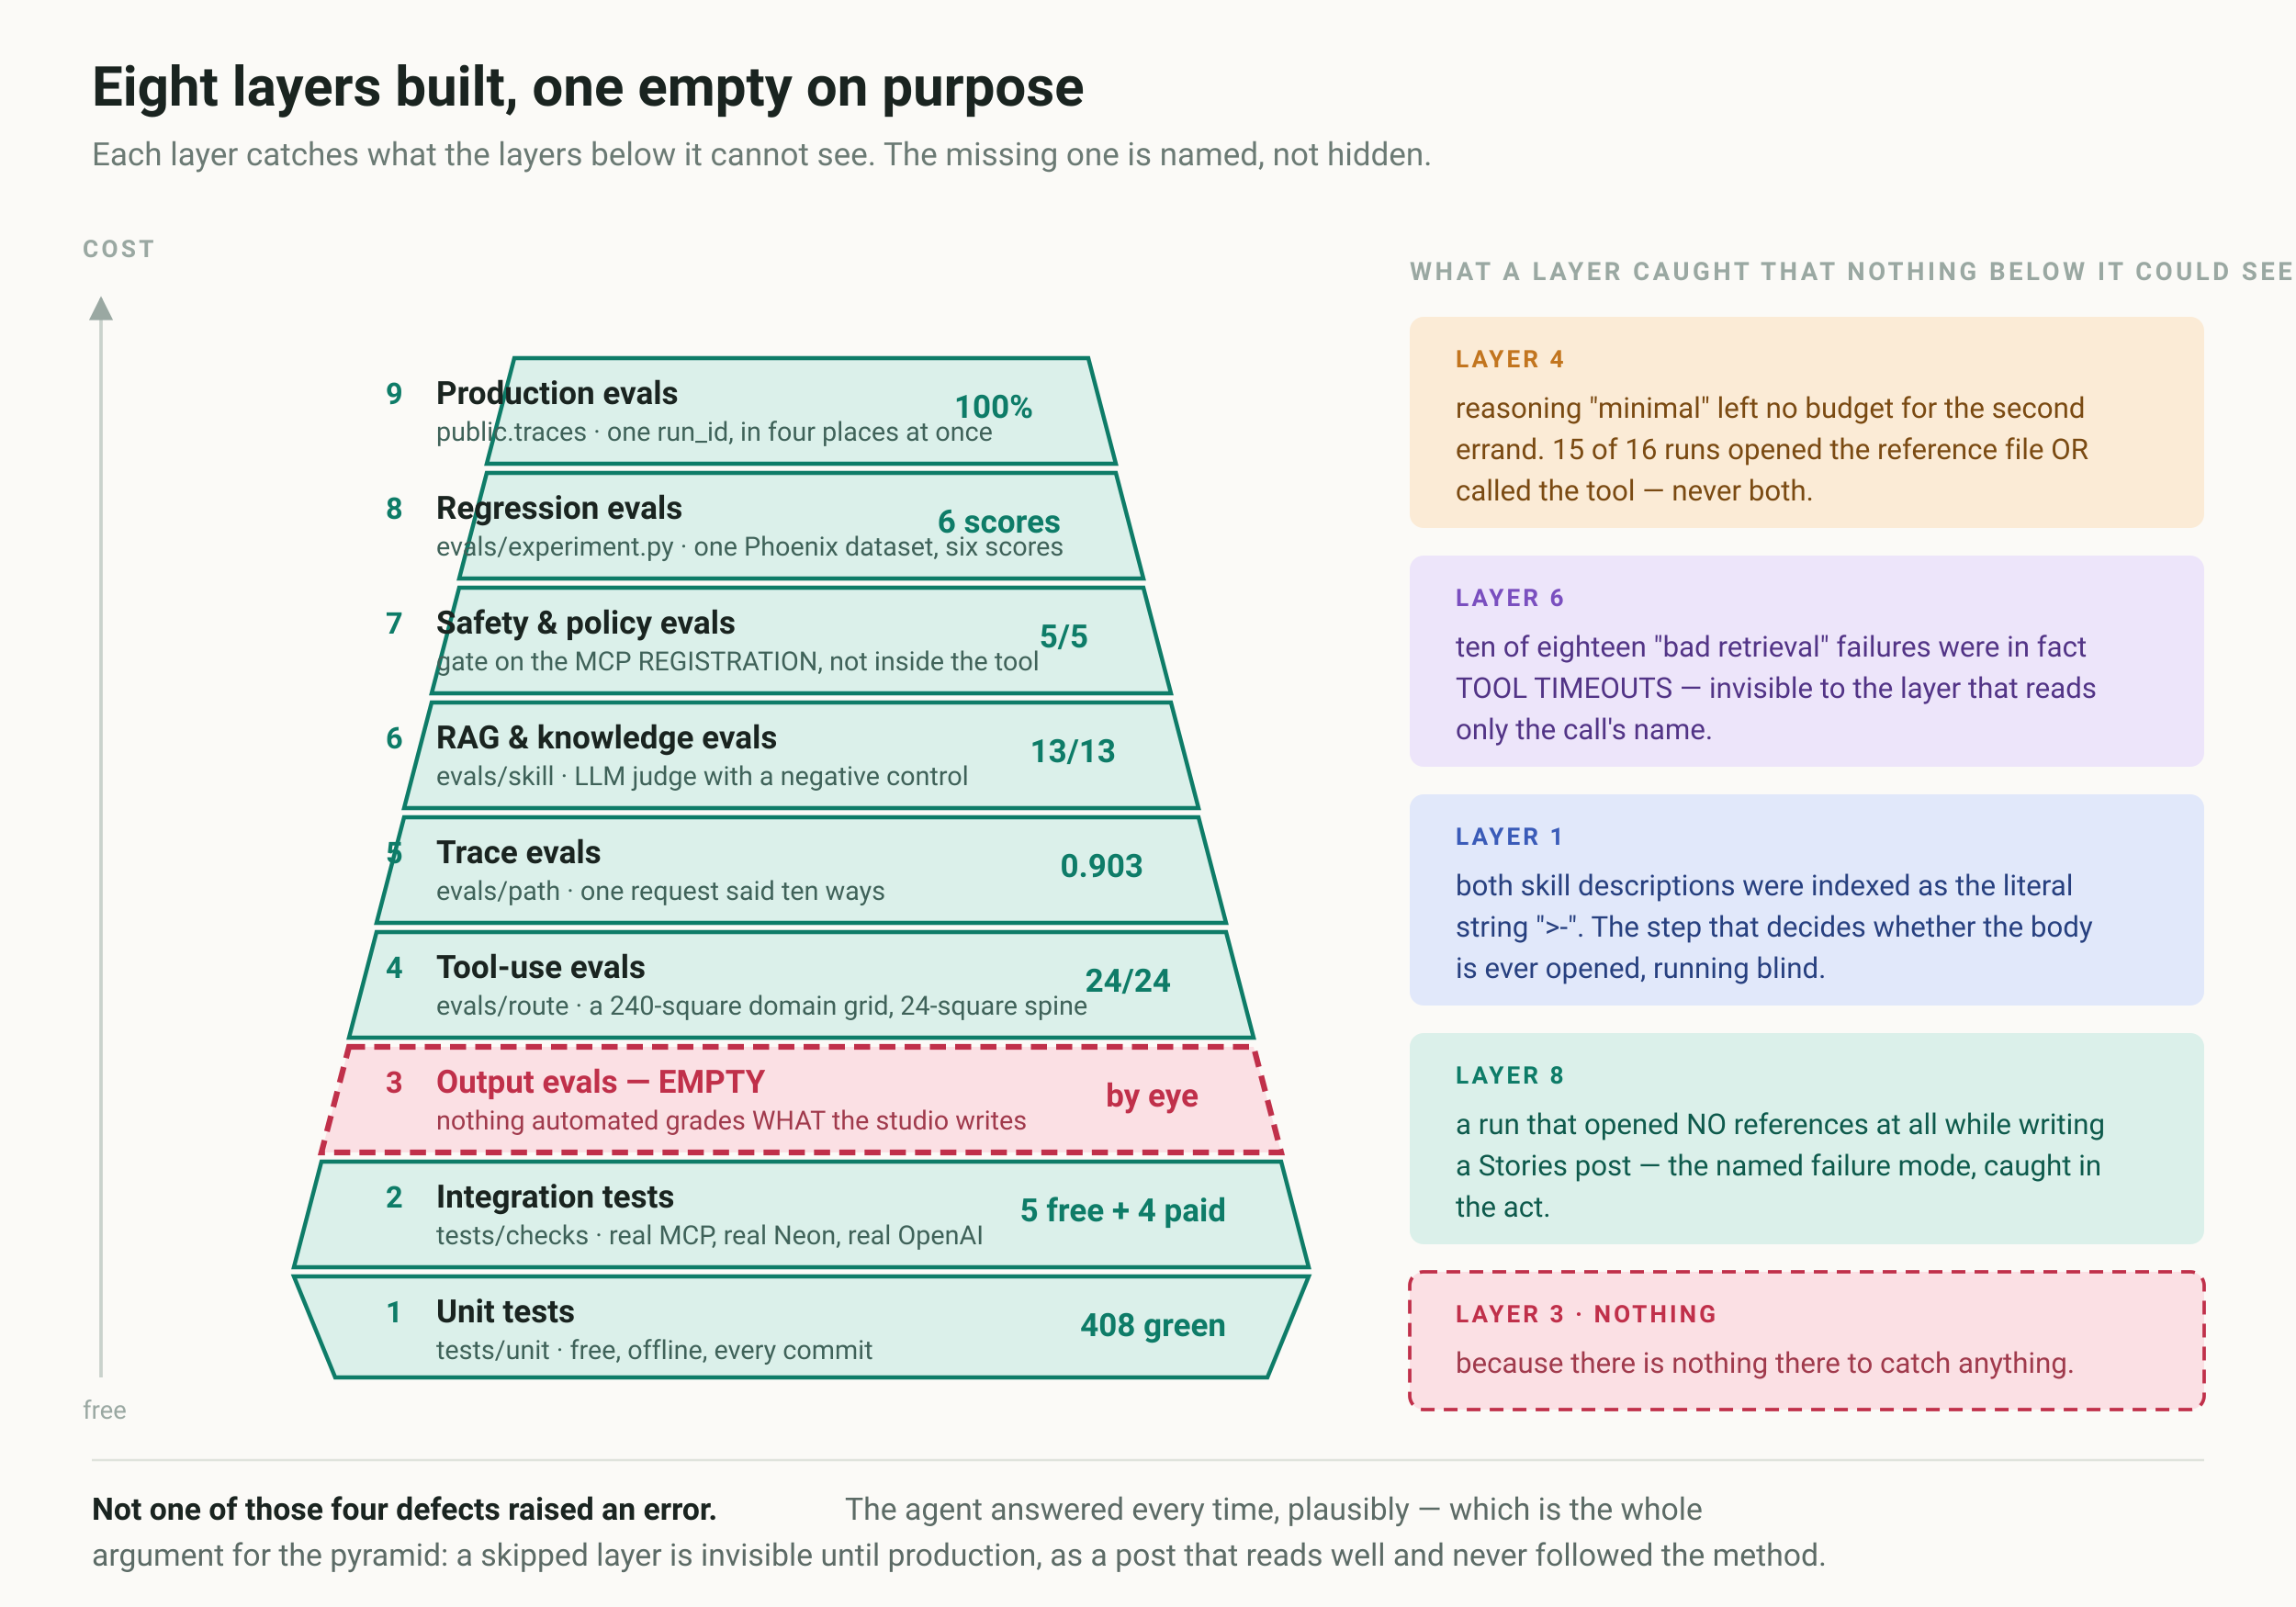
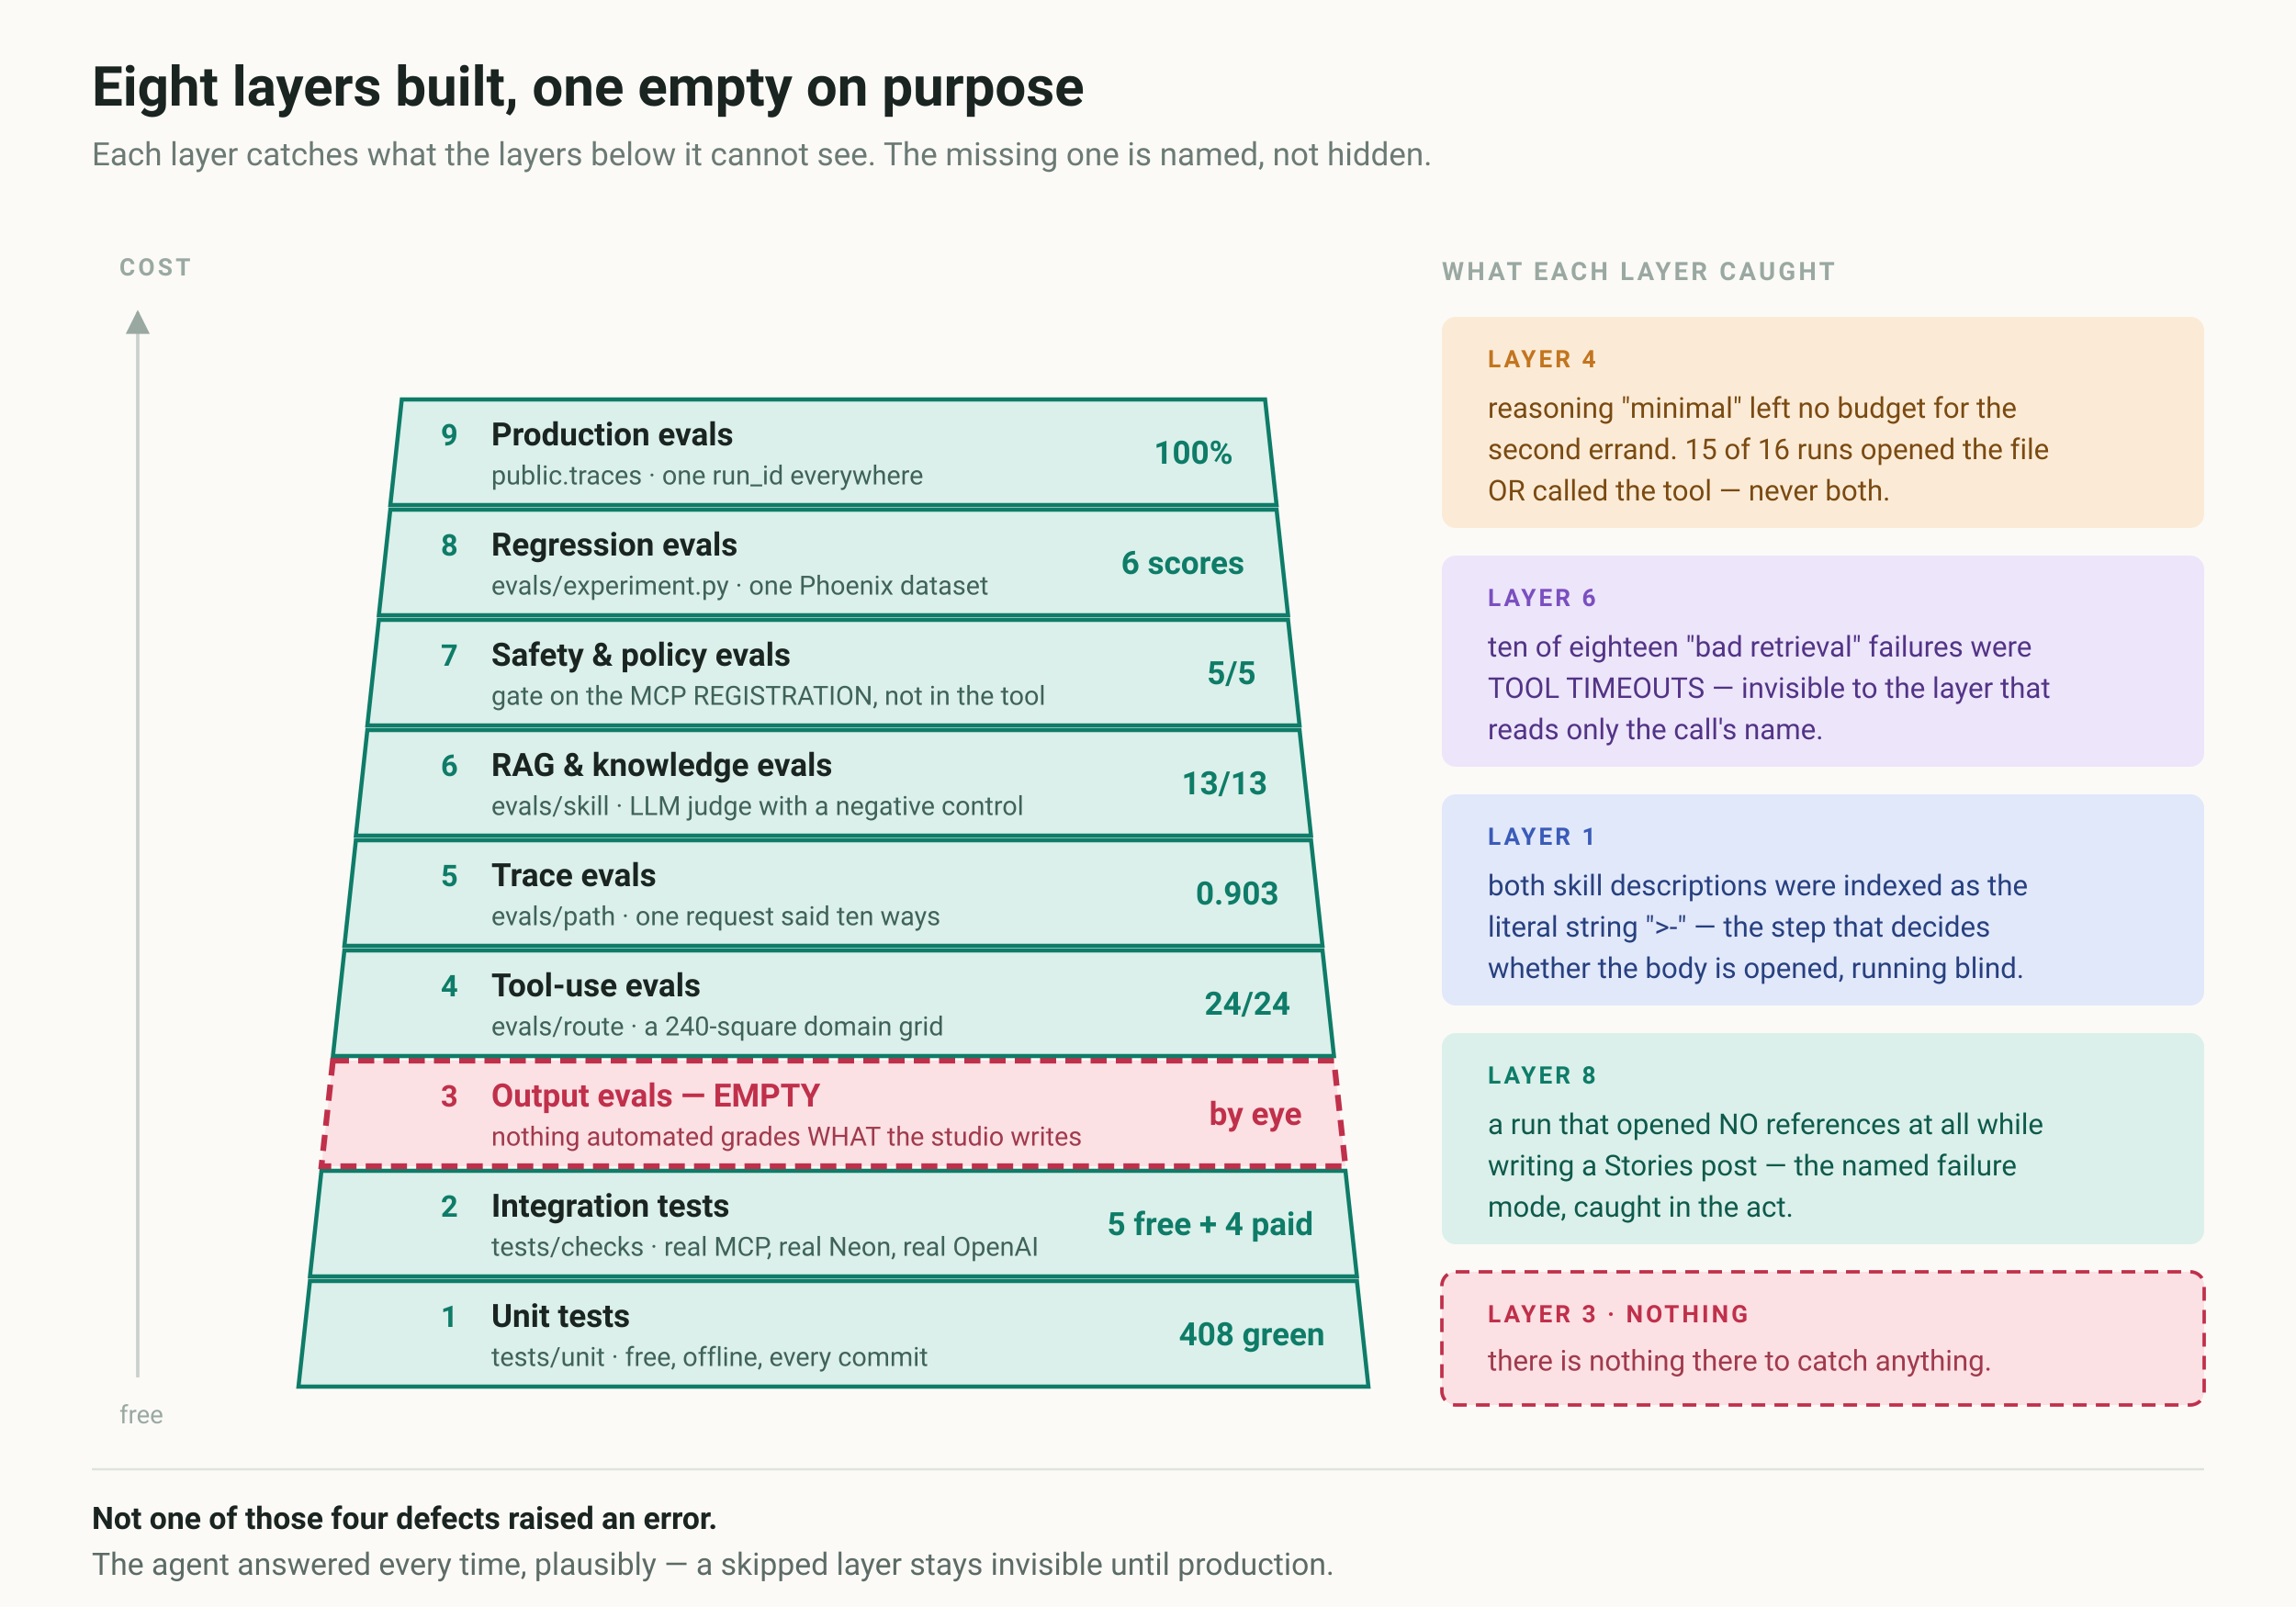
<svg xmlns="http://www.w3.org/2000/svg" viewBox="0 0 1000 700" width="1000" height="700" font-family="system-ui, -apple-system, Segoe UI, Roboto, Helvetica, Arial, sans-serif" role="img" aria-labelledby="t3 d3">
  <defs>
    <marker id="c1" viewBox="0 0 10 10" refX="9" refY="5" markerWidth="7" markerHeight="7" orient="auto-start-reverse">
      <path d="M0,0 L10,5 L0,10 z" fill="#9AA8A2" />
    </marker>
  </defs>
  <rect width="1000" height="700" fill="#FBFAF7" />
  <text x="40" y="46" font-size="24" font-weight="700" fill="#1A2420">Eight layers built, one empty on purpose</text>
  <text x="40" y="72" font-size="14" fill="#6B7A74">Each layer catches what the layers below it cannot see. The missing one is named, not hidden.</text>
-   <text x="36" y="112" font-size="10.5" font-weight="700" fill="#9AA8A2" letter-spacing="1.3">COST</text>
-   <path d="M44,600 L44,130" stroke="#C9D2CC" stroke-width="1.5" fill="none" marker-end="url(#c1)" />
-   <text x="36" y="618" font-size="11" fill="#9AA8A2">free</text>
-   <polygon points="128,556 570,556 552,600 146,600" fill="#DBF0EA" stroke="#0E7C68" stroke-width="1.8" />
-   <text x="168" y="576" font-size="13" font-weight="700" fill="#0E7C68">1</text>
-   <text x="190" y="576" font-size="14" font-weight="600" fill="#1A2420">Unit tests</text>
-   <text x="190" y="592" font-size="11.5" fill="#3F6259">tests/unit · free, offline, every commit</text>
-   <text x="534" y="582" font-size="14" font-weight="700" fill="#0E7C68" text-anchor="end">408 green</text>
-   <polygon points="140,506 558,506 570,552 128,552" fill="#DBF0EA" stroke="#0E7C68" stroke-width="1.8" />
-   <text x="168" y="526" font-size="13" font-weight="700" fill="#0E7C68">2</text>
-   <text x="190" y="526" font-size="14" font-weight="600" fill="#1A2420">Integration tests</text>
-   <text x="190" y="542" font-size="11.5" fill="#3F6259">tests/checks · real MCP, real Neon, real OpenAI</text>
-   <text x="534" y="532" font-size="14" font-weight="700" fill="#0E7C68" text-anchor="end">5 free + 4 paid</text>
-   <polygon points="152,456 546,456 558,502 140,502" fill="#FBE0E4" stroke="#C0304A" stroke-width="2.5" stroke-dasharray="7 4" />
-   <text x="168" y="476" font-size="13" font-weight="700" fill="#C0304A">3</text>
-   <text x="190" y="476" font-size="14" font-weight="700" fill="#C0304A">Output evals — EMPTY</text>
-   <text x="190" y="492" font-size="11.5" fill="#A03A4C">nothing automated grades WHAT the studio writes</text>
-   <text x="522" y="482" font-size="14" font-weight="700" fill="#C0304A" text-anchor="end">by eye</text>
-   <polygon points="164,406 534,406 546,452 152,452" fill="#DBF0EA" stroke="#0E7C68" stroke-width="1.8" />
-   <text x="168" y="426" font-size="13" font-weight="700" fill="#0E7C68">4</text>
-   <text x="190" y="426" font-size="14" font-weight="600" fill="#1A2420">Tool-use evals</text>
-   <text x="190" y="442" font-size="11.5" fill="#3F6259">evals/route · a 240-square domain grid, 24-square spine</text>
-   <text x="510" y="432" font-size="14" font-weight="700" fill="#0E7C68" text-anchor="end">24/24</text>
-   <polygon points="176,356 522,356 534,402 164,402" fill="#DBF0EA" stroke="#0E7C68" stroke-width="1.8" />
-   <text x="168" y="376" font-size="13" font-weight="700" fill="#0E7C68">5</text>
-   <text x="190" y="376" font-size="14" font-weight="600" fill="#1A2420">Trace evals</text>
-   <text x="190" y="392" font-size="11.5" fill="#3F6259">evals/path · one request said ten ways</text>
-   <text x="498" y="382" font-size="14" font-weight="700" fill="#0E7C68" text-anchor="end">0.903</text>
-   <polygon points="188,306 510,306 522,352 176,352" fill="#DBF0EA" stroke="#0E7C68" stroke-width="1.8" />
-   <text x="168" y="326" font-size="13" font-weight="700" fill="#0E7C68">6</text>
-   <text x="190" y="326" font-size="14" font-weight="600" fill="#1A2420">RAG &amp; knowledge evals</text>
-   <text x="190" y="342" font-size="11.5" fill="#3F6259">evals/skill · LLM judge with a negative control</text>
-   <text x="486" y="332" font-size="14" font-weight="700" fill="#0E7C68" text-anchor="end">13/13</text>
-   <polygon points="200,256 498,256 510,302 188,302" fill="#DBF0EA" stroke="#0E7C68" stroke-width="1.8" />
-   <text x="168" y="276" font-size="13" font-weight="700" fill="#0E7C68">7</text>
-   <text x="190" y="276" font-size="14" font-weight="600" fill="#1A2420">Safety &amp; policy evals</text>
-   <text x="190" y="292" font-size="11.5" fill="#3F6259">gate on the MCP REGISTRATION, not inside the tool</text>
-   <text x="474" y="282" font-size="14" font-weight="700" fill="#0E7C68" text-anchor="end">5/5</text>
-   <polygon points="212,206 486,206 498,252 200,252" fill="#DBF0EA" stroke="#0E7C68" stroke-width="1.8" />
-   <text x="168" y="226" font-size="13" font-weight="700" fill="#0E7C68">8</text>
-   <text x="190" y="226" font-size="14" font-weight="600" fill="#1A2420">Regression evals</text>
-   <text x="190" y="242" font-size="11.5" fill="#3F6259">evals/experiment.py · one Phoenix dataset, six scores</text>
-   <text x="462" y="232" font-size="14" font-weight="700" fill="#0E7C68" text-anchor="end">6 scores</text>
-   <polygon points="224,156 474,156 486,202 212,202" fill="#DBF0EA" stroke="#0E7C68" stroke-width="1.8" />
-   <text x="168" y="176" font-size="13" font-weight="700" fill="#0E7C68">9</text>
-   <text x="190" y="176" font-size="14" font-weight="600" fill="#1A2420">Production evals</text>
-   <text x="190" y="192" font-size="11.5" fill="#3F6259">public.traces · one run_id, in four places at once</text>
-   <text x="450" y="182" font-size="14" font-weight="700" fill="#0E7C68" text-anchor="end">100%</text>
-   <text x="614" y="122" font-size="11" font-weight="700" fill="#9AA8A2" letter-spacing="1.4">WHAT A LAYER CAUGHT THAT NOTHING BELOW IT COULD SEE</text>
-   <rect x="614" y="138" width="346" height="92" rx="6" fill="#FBEBD6" />
-   <text x="634" y="160" font-size="10.5" font-weight="700" fill="#C2751F" letter-spacing="1.2">LAYER 4</text>
-   <text x="634" y="182" font-size="12.5" fill="#7A4A12">reasoning "minimal" left no budget for the second</text>
-   <text x="634" y="200" font-size="12.5" fill="#7A4A12">errand. 15 of 16 runs opened the reference file OR</text>
-   <text x="634" y="218" font-size="12.5" fill="#7A4A12">called the tool — never both.</text>
-   <rect x="614" y="242" width="346" height="92" rx="6" fill="#EDE5FA" />
-   <text x="634" y="264" font-size="10.5" font-weight="700" fill="#7A4FBF" letter-spacing="1.2">LAYER 6</text>
-   <text x="634" y="286" font-size="12.5" fill="#523486">ten of eighteen "bad retrieval" failures were in fact</text>
-   <text x="634" y="304" font-size="12.5" fill="#523486">TOOL TIMEOUTS — invisible to the layer that reads</text>
-   <text x="634" y="322" font-size="12.5" fill="#523486">only the call's name.</text>
-   <rect x="614" y="346" width="346" height="92" rx="6" fill="#E1E8FA" />
-   <text x="634" y="368" font-size="10.5" font-weight="700" fill="#3A5BB8" letter-spacing="1.2">LAYER 1</text>
-   <text x="634" y="390" font-size="12.5" fill="#27407F">both skill descriptions were indexed as the literal</text>
-   <text x="634" y="408" font-size="12.5" fill="#27407F">string "&gt;-". The step that decides whether the body</text>
-   <text x="634" y="426" font-size="12.5" fill="#27407F">is ever opened, running blind.</text>
-   <rect x="614" y="450" width="346" height="92" rx="6" fill="#DBF0EA" />
-   <text x="634" y="472" font-size="10.5" font-weight="700" fill="#0E7C68" letter-spacing="1.2">LAYER 8</text>
-   <text x="634" y="494" font-size="12.5" fill="#0E5A4C">a run that opened NO references at all while writing</text>
-   <text x="634" y="512" font-size="12.5" fill="#0E5A4C">a Stories post — the named failure mode, caught in</text>
-   <text x="634" y="530" font-size="12.5" fill="#0E5A4C">the act.</text>
-   <rect x="614" y="554" width="346" height="60" rx="6" fill="#FBE0E4" stroke="#C0304A" stroke-width="1.5" stroke-dasharray="6 4" />
-   <text x="634" y="576" font-size="10.5" font-weight="700" fill="#C0304A" letter-spacing="1.2">LAYER 3 · NOTHING</text>
-   <text x="634" y="598" font-size="12.5" fill="#A03A4C">because there is nothing there to catch anything.</text>
-   <line x1="40" y1="636" x2="960" y2="636" stroke="#DFE3DC" stroke-width="1" />
-   <text x="40" y="662" font-size="13.5" font-weight="700" fill="#1A2420">Not one of those four defects raised an error.</text>
-   <text x="368" y="662" font-size="13.5" fill="#5C6B66">The agent answered every time, plausibly — which is the whole</text>
-   <text x="40" y="682" font-size="13.5" fill="#5C6B66">argument for the pyramid: a skipped layer is invisible until production, as a post that reads well and never followed the method.</text>
+   <text x="52" y="120" font-size="10.5" font-weight="700" fill="#9AA8A2" letter-spacing="1.3">COST</text>
+   <path d="M60,600 L60,136" stroke="#C9D2CC" stroke-width="1.5" fill="none" marker-end="url(#c1)" />
+   <text x="52" y="620" font-size="11" fill="#9AA8A2">free</text>
+   <polygon points="135,558 591,558 596,604 130,604" fill="#DBF0EA" stroke="#0E7C68" stroke-width="1.8" />
+   <text x="192" y="578" font-size="13" font-weight="700" fill="#0E7C68">1</text>
+   <text x="214" y="578" font-size="14" font-weight="600" fill="#1A2420">Unit tests</text>
+   <text x="214" y="595" font-size="11.5" fill="#3F6259">tests/unit · free, offline, every commit</text>
+   <text x="577" y="586" font-size="14" font-weight="700" fill="#0E7C68" text-anchor="end">408 green</text>
+   <polygon points="140,510 586,510 591,556 135,556" fill="#DBF0EA" stroke="#0E7C68" stroke-width="1.8" />
+   <text x="192" y="530" font-size="13" font-weight="700" fill="#0E7C68">2</text>
+   <text x="214" y="530" font-size="14" font-weight="600" fill="#1A2420">Integration tests</text>
+   <text x="214" y="547" font-size="11.5" fill="#3F6259">tests/checks · real MCP, real Neon, real OpenAI</text>
+   <text x="572" y="538" font-size="14" font-weight="700" fill="#0E7C68" text-anchor="end">5 free + 4 paid</text>
+   <polygon points="145,462 581,462 586,508 140,508" fill="#FBE0E4" stroke="#C0304A" stroke-width="2.5" stroke-dasharray="7 4" />
+   <text x="192" y="482" font-size="13" font-weight="700" fill="#C0304A">3</text>
+   <text x="214" y="482" font-size="14" font-weight="700" fill="#C0304A">Output evals — EMPTY</text>
+   <text x="214" y="499" font-size="11.5" fill="#A03A4C">nothing automated grades WHAT the studio writes</text>
+   <text x="567" y="490" font-size="14" font-weight="700" fill="#C0304A" text-anchor="end">by eye</text>
+   <polygon points="150,414 576,414 581,460 145,460" fill="#DBF0EA" stroke="#0E7C68" stroke-width="1.8" />
+   <text x="192" y="434" font-size="13" font-weight="700" fill="#0E7C68">4</text>
+   <text x="214" y="434" font-size="14" font-weight="600" fill="#1A2420">Tool-use evals</text>
+   <text x="214" y="451" font-size="11.5" fill="#3F6259">evals/route · a 240-square domain grid</text>
+   <text x="562" y="442" font-size="14" font-weight="700" fill="#0E7C68" text-anchor="end">24/24</text>
+   <polygon points="155,366 571,366 576,412 150,412" fill="#DBF0EA" stroke="#0E7C68" stroke-width="1.8" />
+   <text x="192" y="386" font-size="13" font-weight="700" fill="#0E7C68">5</text>
+   <text x="214" y="386" font-size="14" font-weight="600" fill="#1A2420">Trace evals</text>
+   <text x="214" y="403" font-size="11.5" fill="#3F6259">evals/path · one request said ten ways</text>
+   <text x="557" y="394" font-size="14" font-weight="700" fill="#0E7C68" text-anchor="end">0.903</text>
+   <polygon points="160,318 566,318 571,364 155,364" fill="#DBF0EA" stroke="#0E7C68" stroke-width="1.8" />
+   <text x="192" y="338" font-size="13" font-weight="700" fill="#0E7C68">6</text>
+   <text x="214" y="338" font-size="14" font-weight="600" fill="#1A2420">RAG &amp; knowledge evals</text>
+   <text x="214" y="355" font-size="11.5" fill="#3F6259">evals/skill · LLM judge with a negative control</text>
+   <text x="552" y="346" font-size="14" font-weight="700" fill="#0E7C68" text-anchor="end">13/13</text>
+   <polygon points="165,270 561,270 566,316 160,316" fill="#DBF0EA" stroke="#0E7C68" stroke-width="1.8" />
+   <text x="192" y="290" font-size="13" font-weight="700" fill="#0E7C68">7</text>
+   <text x="214" y="290" font-size="14" font-weight="600" fill="#1A2420">Safety &amp; policy evals</text>
+   <text x="214" y="307" font-size="11.5" fill="#3F6259">gate on the MCP REGISTRATION, not in the tool</text>
+   <text x="547" y="298" font-size="14" font-weight="700" fill="#0E7C68" text-anchor="end">5/5</text>
+   <polygon points="170,222 556,222 561,268 165,268" fill="#DBF0EA" stroke="#0E7C68" stroke-width="1.8" />
+   <text x="192" y="242" font-size="13" font-weight="700" fill="#0E7C68">8</text>
+   <text x="214" y="242" font-size="14" font-weight="600" fill="#1A2420">Regression evals</text>
+   <text x="214" y="259" font-size="11.5" fill="#3F6259">evals/experiment.py · one Phoenix dataset</text>
+   <text x="542" y="250" font-size="14" font-weight="700" fill="#0E7C68" text-anchor="end">6 scores</text>
+   <polygon points="175,174 551,174 556,220 170,220" fill="#DBF0EA" stroke="#0E7C68" stroke-width="1.8" />
+   <text x="192" y="194" font-size="13" font-weight="700" fill="#0E7C68">9</text>
+   <text x="214" y="194" font-size="14" font-weight="600" fill="#1A2420">Production evals</text>
+   <text x="214" y="211" font-size="11.5" fill="#3F6259">public.traces · one run_id everywhere</text>
+   <text x="537" y="202" font-size="14" font-weight="700" fill="#0E7C68" text-anchor="end">100%</text>
+   <text x="628" y="122" font-size="11" font-weight="700" fill="#9AA8A2" letter-spacing="1.3">WHAT EACH LAYER CAUGHT</text>
+   <rect x="628" y="138" width="332" height="92" rx="6" fill="#FBEBD6" />
+   <text x="648" y="160" font-size="10.5" font-weight="700" fill="#C2751F" letter-spacing="1.2">LAYER 4</text>
+   <text x="648" y="182" font-size="12.5" fill="#7A4A12">reasoning "minimal" left no budget for the</text>
+   <text x="648" y="200" font-size="12.5" fill="#7A4A12">second errand. 15 of 16 runs opened the file</text>
+   <text x="648" y="218" font-size="12.5" fill="#7A4A12">OR called the tool — never both.</text>
+   <rect x="628" y="242" width="332" height="92" rx="6" fill="#EDE5FA" />
+   <text x="648" y="264" font-size="10.5" font-weight="700" fill="#7A4FBF" letter-spacing="1.2">LAYER 6</text>
+   <text x="648" y="286" font-size="12.5" fill="#523486">ten of eighteen "bad retrieval" failures were</text>
+   <text x="648" y="304" font-size="12.5" fill="#523486">TOOL TIMEOUTS — invisible to the layer that</text>
+   <text x="648" y="322" font-size="12.5" fill="#523486">reads only the call's name.</text>
+   <rect x="628" y="346" width="332" height="92" rx="6" fill="#E1E8FA" />
+   <text x="648" y="368" font-size="10.5" font-weight="700" fill="#3A5BB8" letter-spacing="1.2">LAYER 1</text>
+   <text x="648" y="390" font-size="12.5" fill="#27407F">both skill descriptions were indexed as the</text>
+   <text x="648" y="408" font-size="12.5" fill="#27407F">literal string "&gt;-" — the step that decides</text>
+   <text x="648" y="426" font-size="12.5" fill="#27407F">whether the body is opened, running blind.</text>
+   <rect x="628" y="450" width="332" height="92" rx="6" fill="#DBF0EA" />
+   <text x="648" y="472" font-size="10.5" font-weight="700" fill="#0E7C68" letter-spacing="1.2">LAYER 8</text>
+   <text x="648" y="494" font-size="12.5" fill="#0E5A4C">a run that opened NO references at all while</text>
+   <text x="648" y="512" font-size="12.5" fill="#0E5A4C">writing a Stories post — the named failure</text>
+   <text x="648" y="530" font-size="12.5" fill="#0E5A4C">mode, caught in the act.</text>
+   <rect x="628" y="554" width="332" height="58" rx="6" fill="#FBE0E4" stroke="#C0304A" stroke-width="1.5" stroke-dasharray="6 4" />
+   <text x="648" y="576" font-size="10.5" font-weight="700" fill="#C0304A" letter-spacing="1.2">LAYER 3 · NOTHING</text>
+   <text x="648" y="597" font-size="12.5" fill="#A03A4C">there is nothing there to catch anything.</text>
+   <line x1="40" y1="640" x2="960" y2="640" stroke="#DFE3DC" stroke-width="1" />
+   <text x="40" y="666" font-size="13.5" font-weight="700" fill="#1A2420">Not one of those four defects raised an error.</text>
+   <text x="40" y="686" font-size="13.5" fill="#5C6B66">The agent answered every time, plausibly — a skipped layer stays invisible until production.</text>
</svg>
